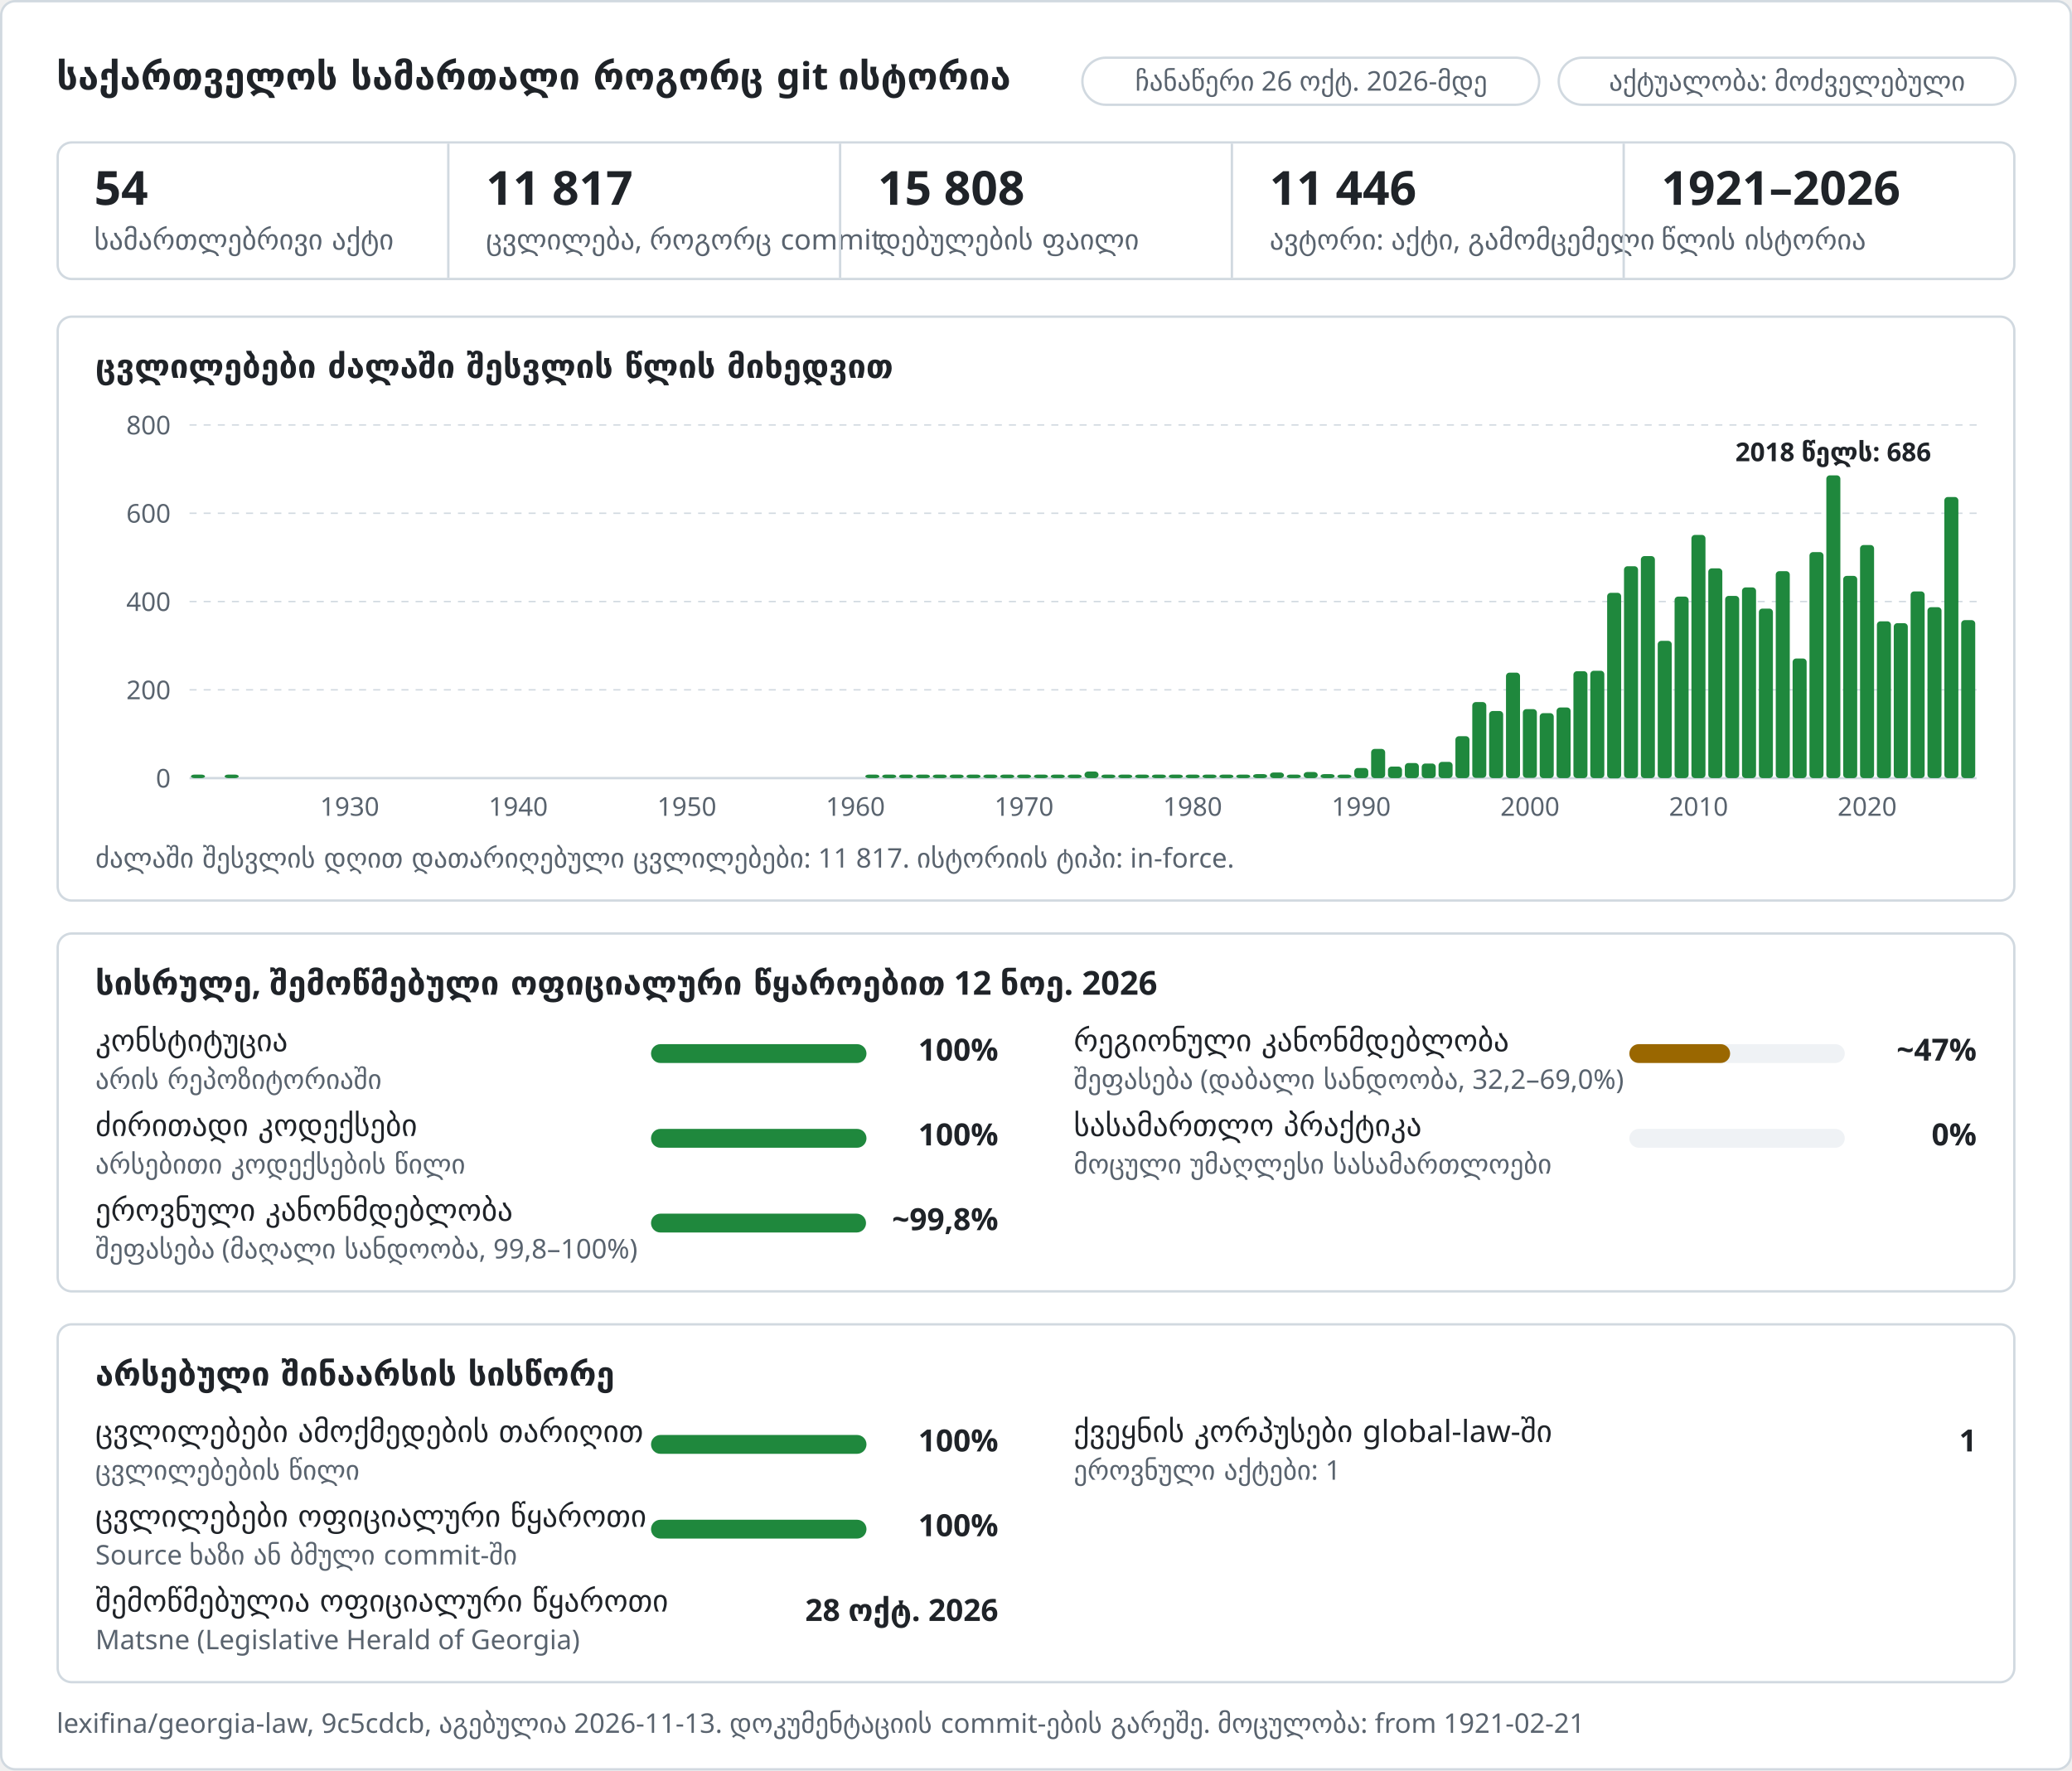
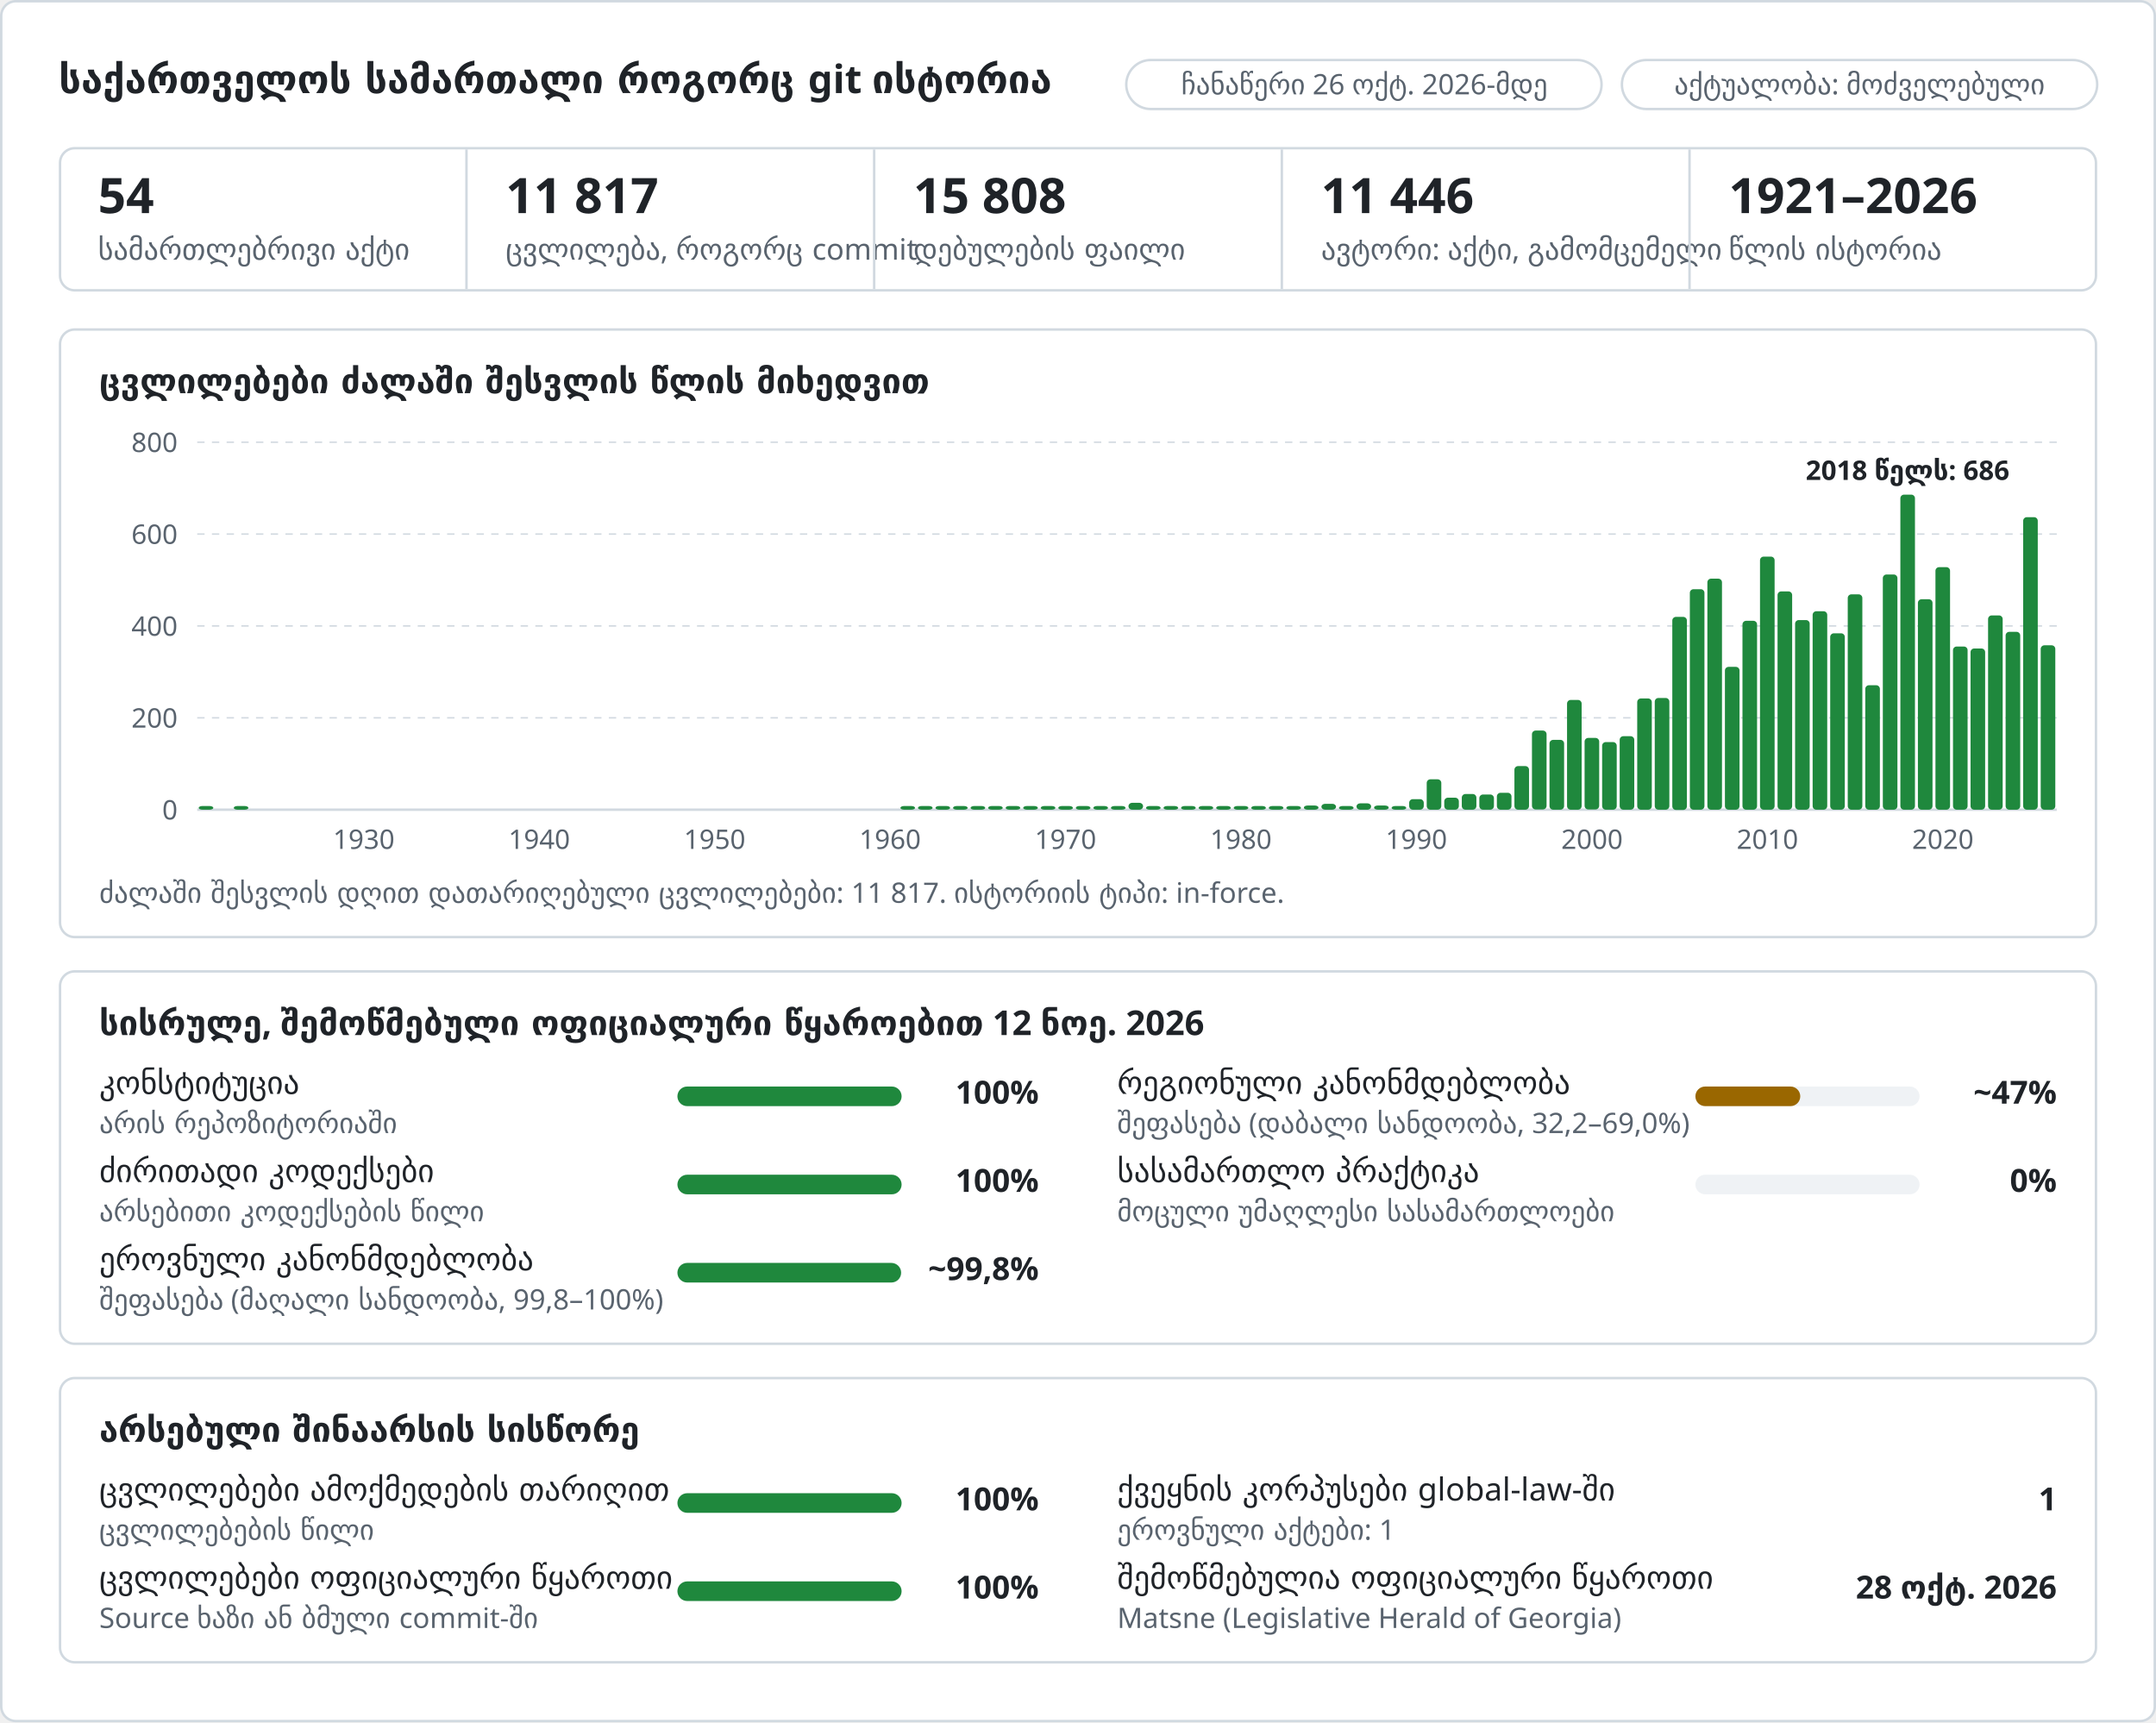
- <svg xmlns="http://www.w3.org/2000/svg" width="880" height="752" viewBox="0 0 880 752" font-family="-apple-system,BlinkMacSystemFont,Segoe UI,Noto Sans,Helvetica,Arial,sans-serif">
-   <rect x="0.5" y="0.5" width="879" height="751" rx="6" fill="#ffffff" stroke="#d1d9e0" />
+ <svg xmlns="http://www.w3.org/2000/svg" width="880" height="703" viewBox="0 0 880 703" font-family="-apple-system,BlinkMacSystemFont,Segoe UI,Noto Sans,Helvetica,Arial,sans-serif">
+   <rect x="0.5" y="0.5" width="879" height="702" rx="6" fill="#ffffff" stroke="#d1d9e0" />
  <text x="24" y="38" font-size="16" font-weight="600" fill="#1f2328" textLength="420" lengthAdjust="spacingAndGlyphs">საქართველოს სამართალი როგორც git ისტორია</text>
  <rect x="459.7" y="24.5" width="194" height="20" rx="10" fill="none" stroke="#d1d9e0" />
  <text x="556.9" y="38.5" font-size="11.5" font-weight="500" text-anchor="middle" fill="#59636e">ჩანაწერი 26 ოქტ. 2026-მდე</text>
  <rect x="662.0" y="24.5" width="194" height="20" rx="10" fill="none" stroke="#d1d9e0" />
  <text x="759.0" y="38.5" font-size="11.5" font-weight="500" text-anchor="middle" fill="#59636e">აქტუალობა: მოძველებული</text>
  <rect x="24.5" y="60.5" width="831" height="58" rx="6" fill="#ffffff" stroke="#d1d9e0" />
  <text x="40.0" y="87" font-size="20" font-weight="600" fill="#1f2328">54</text>
  <text x="40.0" y="106" font-size="12" fill="#59636e" textLength="142" lengthAdjust="spacingAndGlyphs">სამართლებრივი აქტი</text>
  <line x1="190.4" y1="61" x2="190.4" y2="118" stroke="#d1d9e0" />
  <text x="206.4" y="87" font-size="20" font-weight="600" fill="#1f2328">11 817</text>
  <text x="206.4" y="106" font-size="12" fill="#59636e" textLength="142" lengthAdjust="spacingAndGlyphs">ცვლილება, როგორც commit</text>
  <line x1="356.8" y1="61" x2="356.8" y2="118" stroke="#d1d9e0" />
  <text x="372.8" y="87" font-size="20" font-weight="600" fill="#1f2328">15 808</text>
  <text x="372.8" y="106" font-size="12" fill="#59636e">დებულების ფაილი</text>
  <line x1="523.2" y1="61" x2="523.2" y2="118" stroke="#d1d9e0" />
  <text x="539.2" y="87" font-size="20" font-weight="600" fill="#1f2328">11 446</text>
  <text x="539.2" y="106" font-size="12" fill="#59636e" textLength="142" lengthAdjust="spacingAndGlyphs">ავტორი: აქტი, გამომცემელი</text>
  <line x1="689.6" y1="61" x2="689.6" y2="118" stroke="#d1d9e0" />
  <text x="705.6" y="87" font-size="20" font-weight="600" fill="#1f2328">1921–2026</text>
  <text x="705.6" y="106" font-size="12" fill="#59636e">წლის ისტორია</text>
  <rect x="24.5" y="134.5" width="831" height="248" rx="6" fill="#ffffff" stroke="#d1d9e0" />
  <text x="40.5" y="160.5" font-size="14" font-weight="600" fill="#1f2328">ცვლილებები ძალაში შესვლის წლის მიხედვით</text>
  <line x1="80.5" y1="330.5" x2="839.5" y2="330.5" stroke="#d1d9e0" stroke-width="1" />
  <text x="72.5" y="334.5" font-size="11" text-anchor="end" fill="#59636e">0</text>
  <line x1="80.5" y1="293.0" x2="839.5" y2="293.0" stroke="#d1d9e0" stroke-width="0.6" stroke-dasharray="3 3" />
  <text x="72.5" y="297.0" font-size="11" text-anchor="end" fill="#59636e">200</text>
  <line x1="80.5" y1="255.5" x2="839.5" y2="255.5" stroke="#d1d9e0" stroke-width="0.6" stroke-dasharray="3 3" />
  <text x="72.5" y="259.5" font-size="11" text-anchor="end" fill="#59636e">400</text>
  <line x1="80.5" y1="218.0" x2="839.5" y2="218.0" stroke="#d1d9e0" stroke-width="0.6" stroke-dasharray="3 3" />
  <text x="72.5" y="222.0" font-size="11" text-anchor="end" fill="#59636e">600</text>
  <line x1="80.5" y1="180.5" x2="839.5" y2="180.5" stroke="#d1d9e0" stroke-width="0.6" stroke-dasharray="3 3" />
  <text x="72.5" y="184.5" font-size="11" text-anchor="end" fill="#59636e">800</text>
  <rect x="81.10" y="329.0" width="5.96" height="1.5" rx="1.5" fill="#1f883d" />
  <rect x="95.42" y="329.0" width="5.96" height="1.5" rx="1.5" fill="#1f883d" />
  <text x="148.5" y="346.5" font-size="11" text-anchor="middle" fill="#59636e">1930</text>
  <text x="220.1" y="346.5" font-size="11" text-anchor="middle" fill="#59636e">1940</text>
  <text x="291.7" y="346.5" font-size="11" text-anchor="middle" fill="#59636e">1950</text>
  <text x="363.3" y="346.5" font-size="11" text-anchor="middle" fill="#59636e">1960</text>
  <rect x="367.52" y="329.0" width="5.96" height="1.5" rx="1.5" fill="#1f883d" />
  <rect x="374.68" y="329.0" width="5.96" height="1.5" rx="1.5" fill="#1f883d" />
  <rect x="381.84" y="329.0" width="5.96" height="1.5" rx="1.5" fill="#1f883d" />
  <rect x="389.00" y="329.0" width="5.96" height="1.5" rx="1.5" fill="#1f883d" />
  <rect x="396.16" y="329.0" width="5.96" height="1.5" rx="1.5" fill="#1f883d" />
  <rect x="403.32" y="329.0" width="5.96" height="1.5" rx="1.5" fill="#1f883d" />
  <rect x="410.48" y="329.0" width="5.96" height="1.5" rx="1.5" fill="#1f883d" />
  <rect x="417.64" y="329.0" width="5.96" height="1.5" rx="1.5" fill="#1f883d" />
  <rect x="424.80" y="329.0" width="5.96" height="1.5" rx="1.5" fill="#1f883d" />
  <rect x="431.96" y="329.0" width="5.96" height="1.5" rx="1.5" fill="#1f883d" />
  <text x="434.9" y="346.5" font-size="11" text-anchor="middle" fill="#59636e">1970</text>
  <rect x="439.12" y="329.0" width="5.96" height="1.5" rx="1.5" fill="#1f883d" />
  <rect x="446.28" y="329.0" width="5.96" height="1.5" rx="1.5" fill="#1f883d" />
  <rect x="453.44" y="329.0" width="5.96" height="1.5" rx="1.5" fill="#1f883d" />
  <rect x="460.60" y="327.7" width="5.96" height="2.8" rx="1.5" fill="#1f883d" />
  <rect x="467.76" y="329.0" width="5.96" height="1.5" rx="1.5" fill="#1f883d" />
  <rect x="474.92" y="329.0" width="5.96" height="1.5" rx="1.5" fill="#1f883d" />
  <rect x="482.08" y="329.0" width="5.96" height="1.5" rx="1.5" fill="#1f883d" />
  <rect x="489.24" y="329.0" width="5.96" height="1.5" rx="1.5" fill="#1f883d" />
  <rect x="496.40" y="329.0" width="5.96" height="1.5" rx="1.5" fill="#1f883d" />
  <rect x="503.56" y="329.0" width="5.96" height="1.5" rx="1.5" fill="#1f883d" />
  <text x="506.5" y="346.5" font-size="11" text-anchor="middle" fill="#59636e">1980</text>
  <rect x="510.72" y="329.0" width="5.96" height="1.5" rx="1.5" fill="#1f883d" />
  <rect x="517.88" y="329.0" width="5.96" height="1.5" rx="1.5" fill="#1f883d" />
  <rect x="525.04" y="329.0" width="5.96" height="1.5" rx="1.5" fill="#1f883d" />
  <rect x="532.20" y="328.8" width="5.96" height="1.7" rx="1.5" fill="#1f883d" />
  <rect x="539.36" y="328.1" width="5.96" height="2.4" rx="1.5" fill="#1f883d" />
  <rect x="546.52" y="329.0" width="5.96" height="1.5" rx="1.5" fill="#1f883d" />
  <rect x="553.68" y="327.9" width="5.96" height="2.6" rx="1.5" fill="#1f883d" />
  <rect x="560.85" y="328.8" width="5.96" height="1.7" rx="1.5" fill="#1f883d" />
  <rect x="568.01" y="329.0" width="5.96" height="1.5" rx="1.5" fill="#1f883d" />
  <rect x="575.17" y="326.2" width="5.96" height="4.3" rx="1.5" fill="#1f883d" />
  <text x="578.1" y="346.5" font-size="11" text-anchor="middle" fill="#59636e">1990</text>
  <rect x="582.33" y="318.1" width="5.96" height="12.4" rx="1.5" fill="#1f883d" />
  <rect x="589.49" y="325.6" width="5.96" height="4.9" rx="1.5" fill="#1f883d" />
  <rect x="596.65" y="324.1" width="5.96" height="6.4" rx="1.5" fill="#1f883d" />
  <rect x="603.81" y="324.3" width="5.96" height="6.2" rx="1.5" fill="#1f883d" />
  <rect x="610.97" y="323.6" width="5.96" height="6.9" rx="1.5" fill="#1f883d" />
  <rect x="618.13" y="312.7" width="5.96" height="17.8" rx="1.5" fill="#1f883d" />
  <rect x="625.29" y="298.2" width="5.96" height="32.2" rx="1.5" fill="#1f883d" />
  <rect x="632.45" y="302.0" width="5.96" height="28.5" rx="1.5" fill="#1f883d" />
  <rect x="639.61" y="285.7" width="5.96" height="44.8" rx="1.5" fill="#1f883d" />
  <rect x="646.77" y="301.2" width="5.96" height="29.2" rx="1.5" fill="#1f883d" />
  <text x="649.8" y="346.5" font-size="11" text-anchor="middle" fill="#59636e">2000</text>
  <rect x="653.93" y="302.9" width="5.96" height="27.6" rx="1.5" fill="#1f883d" />
  <rect x="661.09" y="300.5" width="5.96" height="30.0" rx="1.5" fill="#1f883d" />
  <rect x="668.25" y="285.1" width="5.96" height="45.4" rx="1.5" fill="#1f883d" />
  <rect x="675.41" y="284.9" width="5.96" height="45.6" rx="1.5" fill="#1f883d" />
  <rect x="682.57" y="251.8" width="5.96" height="78.8" rx="1.5" fill="#1f883d" />
  <rect x="689.73" y="240.5" width="5.96" height="90.0" rx="1.5" fill="#1f883d" />
  <rect x="696.89" y="236.2" width="5.96" height="94.3" rx="1.5" fill="#1f883d" />
  <rect x="704.05" y="272.2" width="5.96" height="58.3" rx="1.5" fill="#1f883d" />
  <rect x="711.21" y="253.4" width="5.96" height="77.1" rx="1.5" fill="#1f883d" />
  <rect x="718.37" y="227.2" width="5.96" height="103.3" rx="1.5" fill="#1f883d" />
  <text x="721.4" y="346.5" font-size="11" text-anchor="middle" fill="#59636e">2010</text>
  <rect x="725.53" y="241.4" width="5.96" height="89.1" rx="1.5" fill="#1f883d" />
  <rect x="732.69" y="253.1" width="5.96" height="77.4" rx="1.5" fill="#1f883d" />
  <rect x="739.85" y="249.5" width="5.96" height="81.0" rx="1.5" fill="#1f883d" />
  <rect x="747.02" y="258.5" width="5.96" height="72.0" rx="1.5" fill="#1f883d" />
  <rect x="754.18" y="242.6" width="5.96" height="87.9" rx="1.5" fill="#1f883d" />
  <rect x="761.34" y="279.7" width="5.96" height="50.8" rx="1.5" fill="#1f883d" />
  <rect x="768.50" y="234.5" width="5.96" height="96.0" rx="1.5" fill="#1f883d" />
  <rect x="775.66" y="201.9" width="5.96" height="128.6" rx="1.5" fill="#1f883d" />
  <text x="778.6" y="195.9" font-size="11" font-weight="600" text-anchor="middle" fill="#1f2328">2018 წელს: 686</text>
  <rect x="782.82" y="244.6" width="5.96" height="85.9" rx="1.5" fill="#1f883d" />
  <rect x="789.98" y="231.5" width="5.96" height="99.0" rx="1.5" fill="#1f883d" />
  <text x="793.0" y="346.5" font-size="11" text-anchor="middle" fill="#59636e">2020</text>
  <rect x="797.14" y="263.9" width="5.96" height="66.6" rx="1.5" fill="#1f883d" />
  <rect x="804.30" y="264.7" width="5.96" height="65.8" rx="1.5" fill="#1f883d" />
  <rect x="811.46" y="251.2" width="5.96" height="79.3" rx="1.5" fill="#1f883d" />
  <rect x="818.62" y="257.9" width="5.96" height="72.6" rx="1.5" fill="#1f883d" />
  <rect x="825.78" y="211.1" width="5.96" height="119.4" rx="1.5" fill="#1f883d" />
  <rect x="832.94" y="263.4" width="5.96" height="67.1" rx="1.5" fill="#1f883d" />
  <text x="40.5" y="368.5" font-size="11.5" fill="#59636e">ძალაში შესვლის დღით დათარიღებული ცვლილებები: 11 817. ისტორიის ტიპი: in-force.</text>
  <rect x="24.5" y="396.5" width="831" height="152" rx="6" fill="#ffffff" stroke="#d1d9e0" />
  <text x="40.5" y="422.5" font-size="14" font-weight="600" fill="#1f2328">სისრულე, შემოწმებული ოფიციალური წყაროებით 12 ნოე. 2026</text>
  <text x="40.5" y="446.5" font-size="13" fill="#1f2328">კონსტიტუცია</text>
  <text x="40.5" y="462.5" font-size="11.5" fill="#59636e">არის რეპოზიტორიაში</text>
  <g>
    <rect x="276.5" y="443.5" width="91.5" height="8" rx="4" fill="#eff2f5" />
    <rect x="276.5" y="443.5" width="91.5" height="8" rx="4" fill="#1f883d" />
  </g>
  <text x="424.0" y="450.5" font-size="13" font-weight="600" text-anchor="end" fill="#1f2328">100%</text>
  <text x="40.5" y="482.5" font-size="13" fill="#1f2328">ძირითადი კოდექსები</text>
  <text x="40.5" y="498.5" font-size="11.5" fill="#59636e">არსებითი კოდექსების წილი</text>
  <g>
    <rect x="276.5" y="479.5" width="91.5" height="8" rx="4" fill="#eff2f5" />
    <rect x="276.5" y="479.5" width="91.5" height="8" rx="4" fill="#1f883d" />
  </g>
  <text x="424.0" y="486.5" font-size="13" font-weight="600" text-anchor="end" fill="#1f2328">100%</text>
  <text x="40.5" y="518.5" font-size="13" fill="#1f2328">ეროვნული კანონმდებლობა</text>
  <text x="40.5" y="534.5" font-size="11.5" fill="#59636e">შეფასება (მაღალი სანდოობა, 99,8–100%)</text>
  <g>
    <rect x="276.5" y="515.5" width="91.5" height="8" rx="4" fill="#eff2f5" />
    <rect x="276.5" y="515.5" width="91.3" height="8" rx="4" fill="#1f883d" />
  </g>
  <text x="424.0" y="522.5" font-size="13" font-weight="600" text-anchor="end" fill="#1f2328">~99,8%</text>
  <text x="456.0" y="446.5" font-size="13" fill="#1f2328">რეგიონული კანონმდებლობა</text>
  <text x="456.0" y="462.5" font-size="11.5" fill="#59636e">შეფასება (დაბალი სანდოობა, 32,2–69,0%)</text>
  <g>
    <rect x="692.0" y="443.5" width="91.5" height="8" rx="4" fill="#eff2f5" />
    <rect x="692.0" y="443.5" width="42.8" height="8" rx="4" fill="#9a6700" />
  </g>
  <text x="839.5" y="450.5" font-size="13" font-weight="600" text-anchor="end" fill="#1f2328">~47%</text>
  <text x="456.0" y="482.5" font-size="13" fill="#1f2328">სასამართლო პრაქტიკა</text>
  <text x="456.0" y="498.5" font-size="11.5" fill="#59636e">მოცული უმაღლესი სასამართლოები</text>
  <g>
    <rect x="692.0" y="479.5" width="91.5" height="8" rx="4" fill="#eff2f5" />
  </g>
  <text x="839.5" y="486.5" font-size="13" font-weight="600" text-anchor="end" fill="#1f2328">0%</text>
-   <rect x="24.5" y="562.5" width="831" height="152" rx="6" fill="#ffffff" stroke="#d1d9e0" />
+   <rect x="24.5" y="562.5" width="831" height="116" rx="6" fill="#ffffff" stroke="#d1d9e0" />
  <text x="40.5" y="588.5" font-size="14" font-weight="600" fill="#1f2328">არსებული შინაარსის სისწორე</text>
  <text x="40.5" y="612.5" font-size="13" fill="#1f2328" textLength="226" lengthAdjust="spacingAndGlyphs">ცვლილებები ამოქმედების თარიღით</text>
  <text x="40.5" y="628.5" font-size="11.5" fill="#59636e">ცვლილებების წილი</text>
  <g>
    <rect x="276.5" y="609.5" width="91.5" height="8" rx="4" fill="#eff2f5" />
    <rect x="276.5" y="609.5" width="91.5" height="8" rx="4" fill="#1f883d" />
  </g>
  <text x="424.0" y="616.5" font-size="13" font-weight="600" text-anchor="end" fill="#1f2328">100%</text>
  <text x="40.5" y="648.5" font-size="13" fill="#1f2328" textLength="226" lengthAdjust="spacingAndGlyphs">ცვლილებები ოფიციალური წყაროთი</text>
  <text x="40.5" y="664.5" font-size="11.5" fill="#59636e">Source ხაზი ან ბმული commit-ში</text>
  <g>
    <rect x="276.5" y="645.5" width="91.5" height="8" rx="4" fill="#eff2f5" />
    <rect x="276.5" y="645.5" width="91.5" height="8" rx="4" fill="#1f883d" />
  </g>
  <text x="424.0" y="652.5" font-size="13" font-weight="600" text-anchor="end" fill="#1f2328">100%</text>
-   <text x="40.5" y="684.5" font-size="13" fill="#1f2328">შემოწმებულია ოფიციალური წყაროთი</text>
-   <text x="40.5" y="700.5" font-size="11.5" fill="#59636e">Matsne (Legislative Herald of Georgia)</text>
-   <text x="424.0" y="688.5" font-size="13" font-weight="600" text-anchor="end" fill="#1f2328">28 ოქტ. 2026</text>
  <text x="456.0" y="612.5" font-size="13" fill="#1f2328">ქვეყნის კორპუსები global-law-ში</text>
  <text x="456.0" y="628.5" font-size="11.5" fill="#59636e">ეროვნული აქტები: 1</text>
  <text x="839.5" y="616.5" font-size="13" font-weight="600" text-anchor="end" fill="#1f2328">1</text>
-   <text x="24" y="736" font-size="11.5" fill="#59636e">lexifina/georgia-law, 9c5cdcb, აგებულია 2026-11-13. დოკუმენტაციის commit-ების გარეშე. მოცულობა: from 1921-02-21</text>
+   <text x="456.0" y="648.5" font-size="13" fill="#1f2328">შემოწმებულია ოფიციალური წყაროთი</text>
+   <text x="456.0" y="664.5" font-size="11.5" fill="#59636e">Matsne (Legislative Herald of Georgia)</text>
+   <text x="839.5" y="652.5" font-size="13" font-weight="600" text-anchor="end" fill="#1f2328">28 ოქტ. 2026</text>
</svg>
